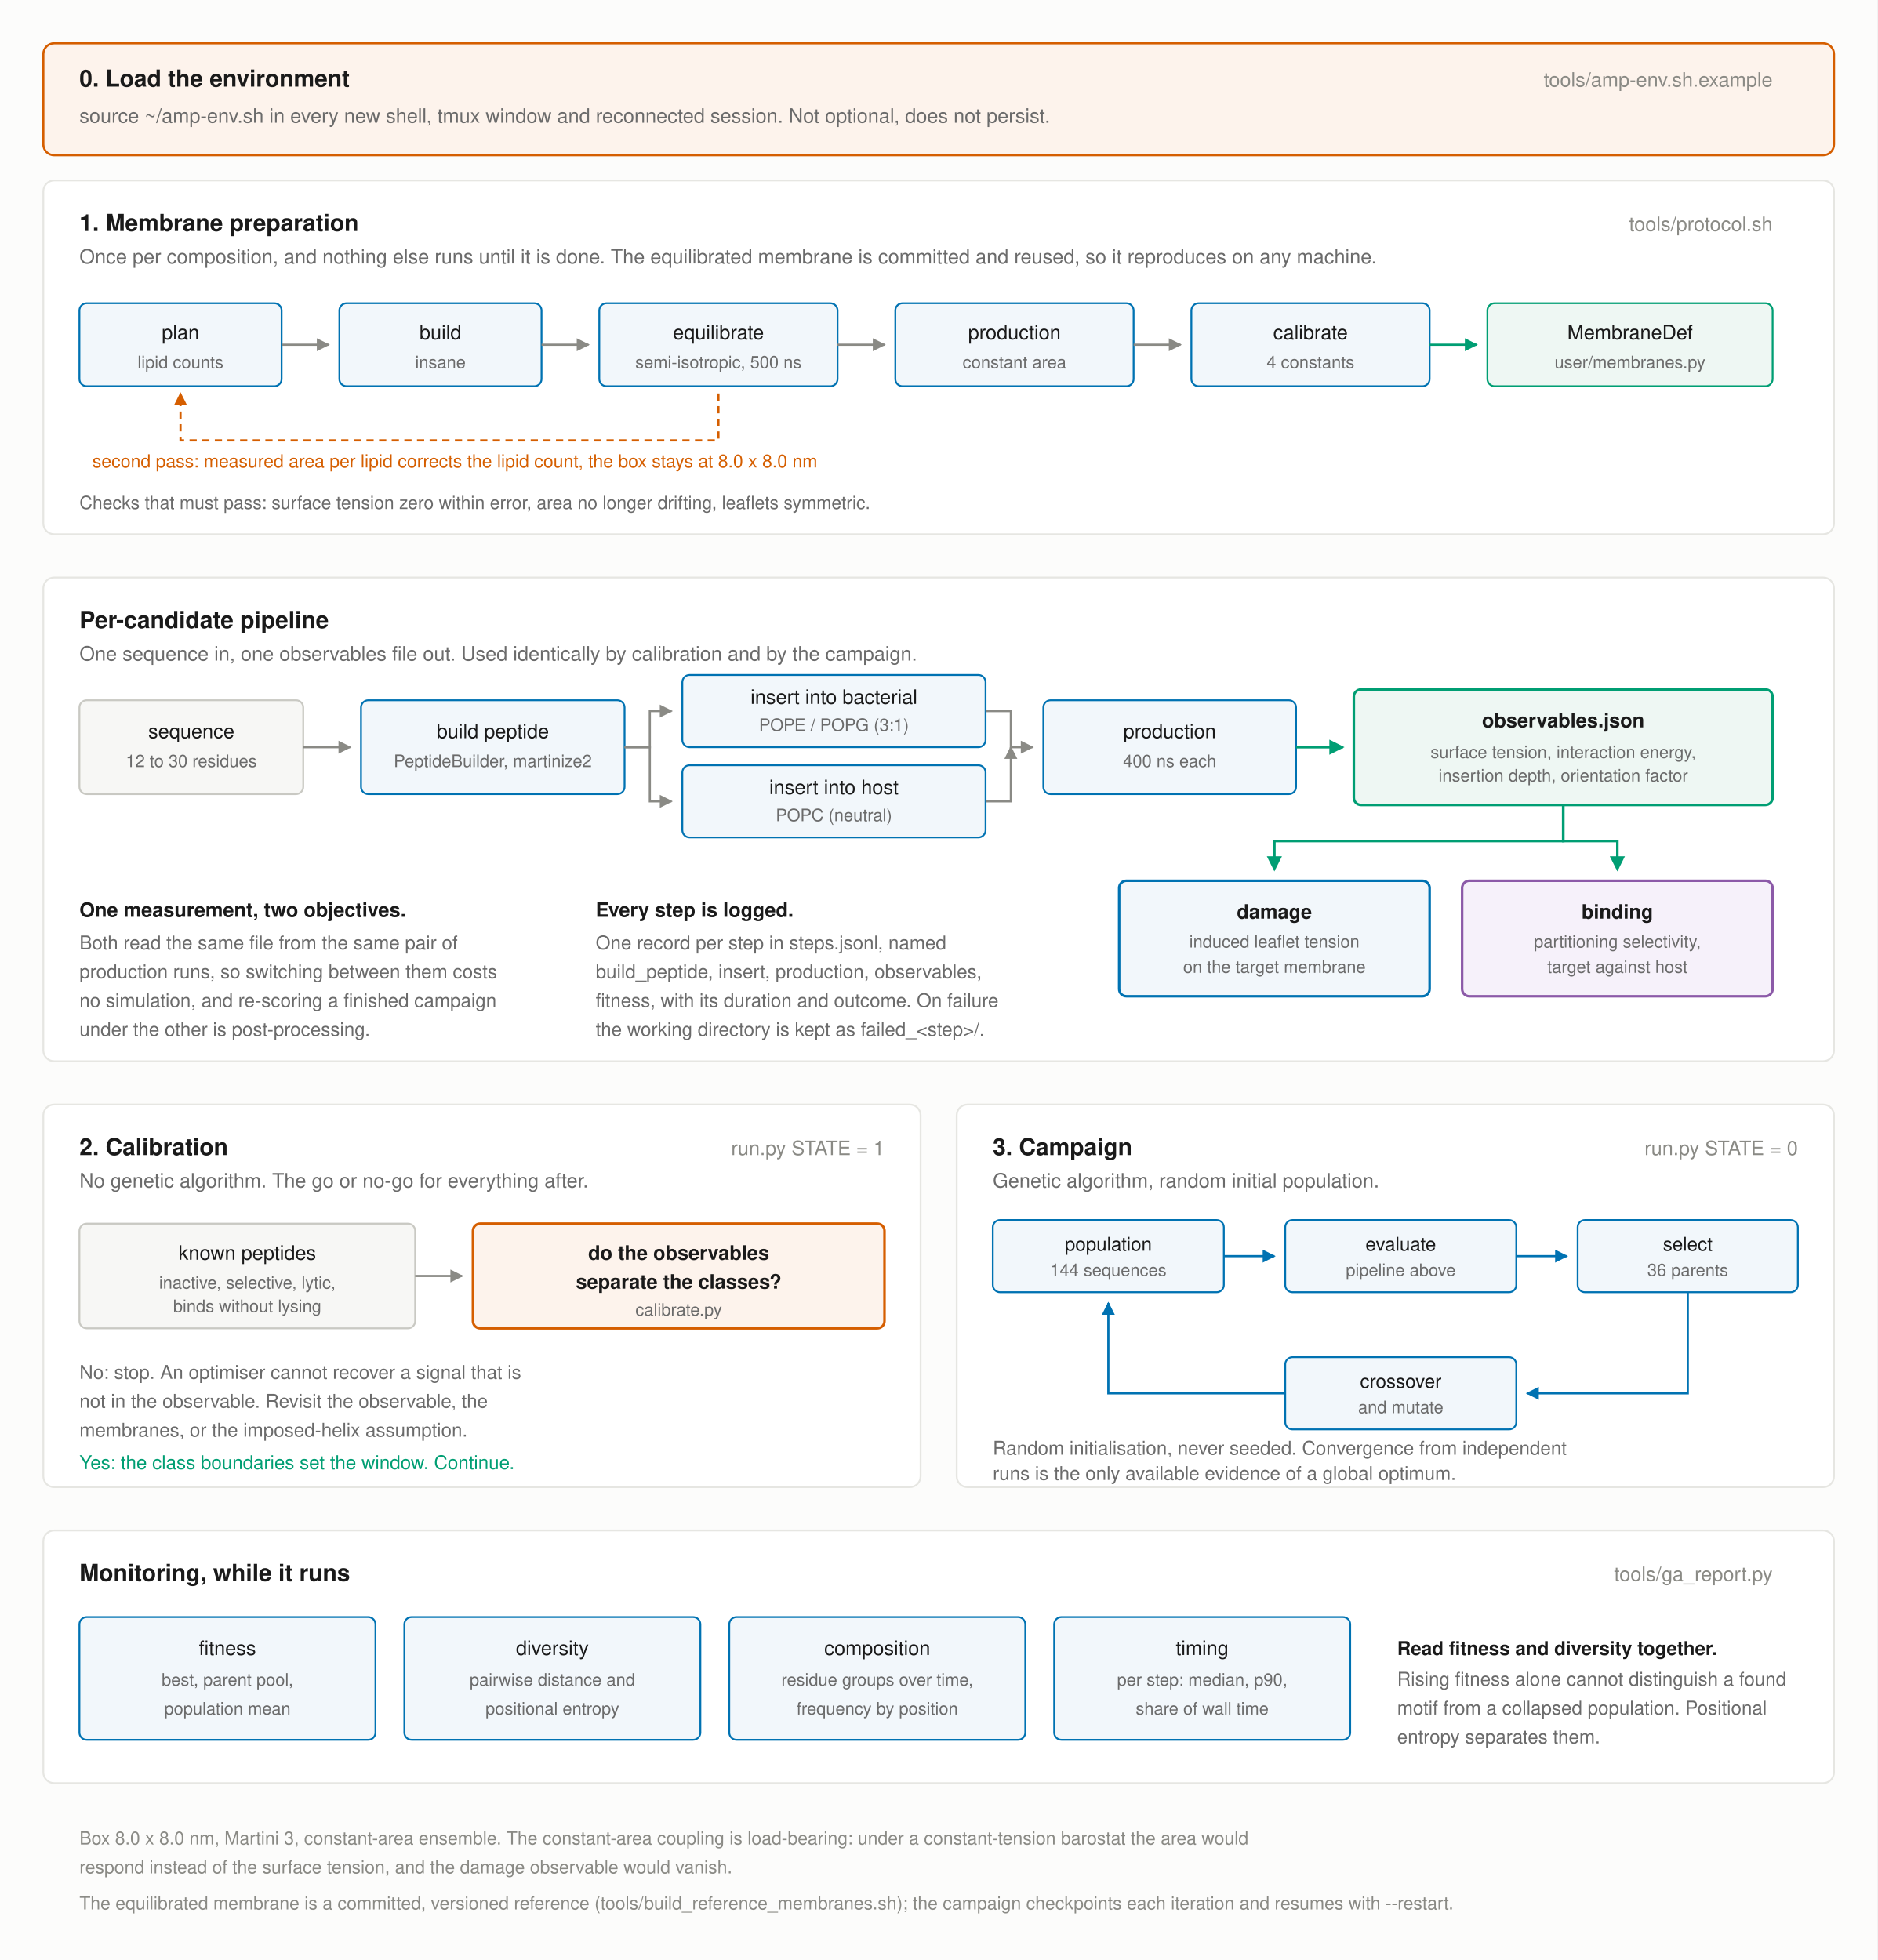
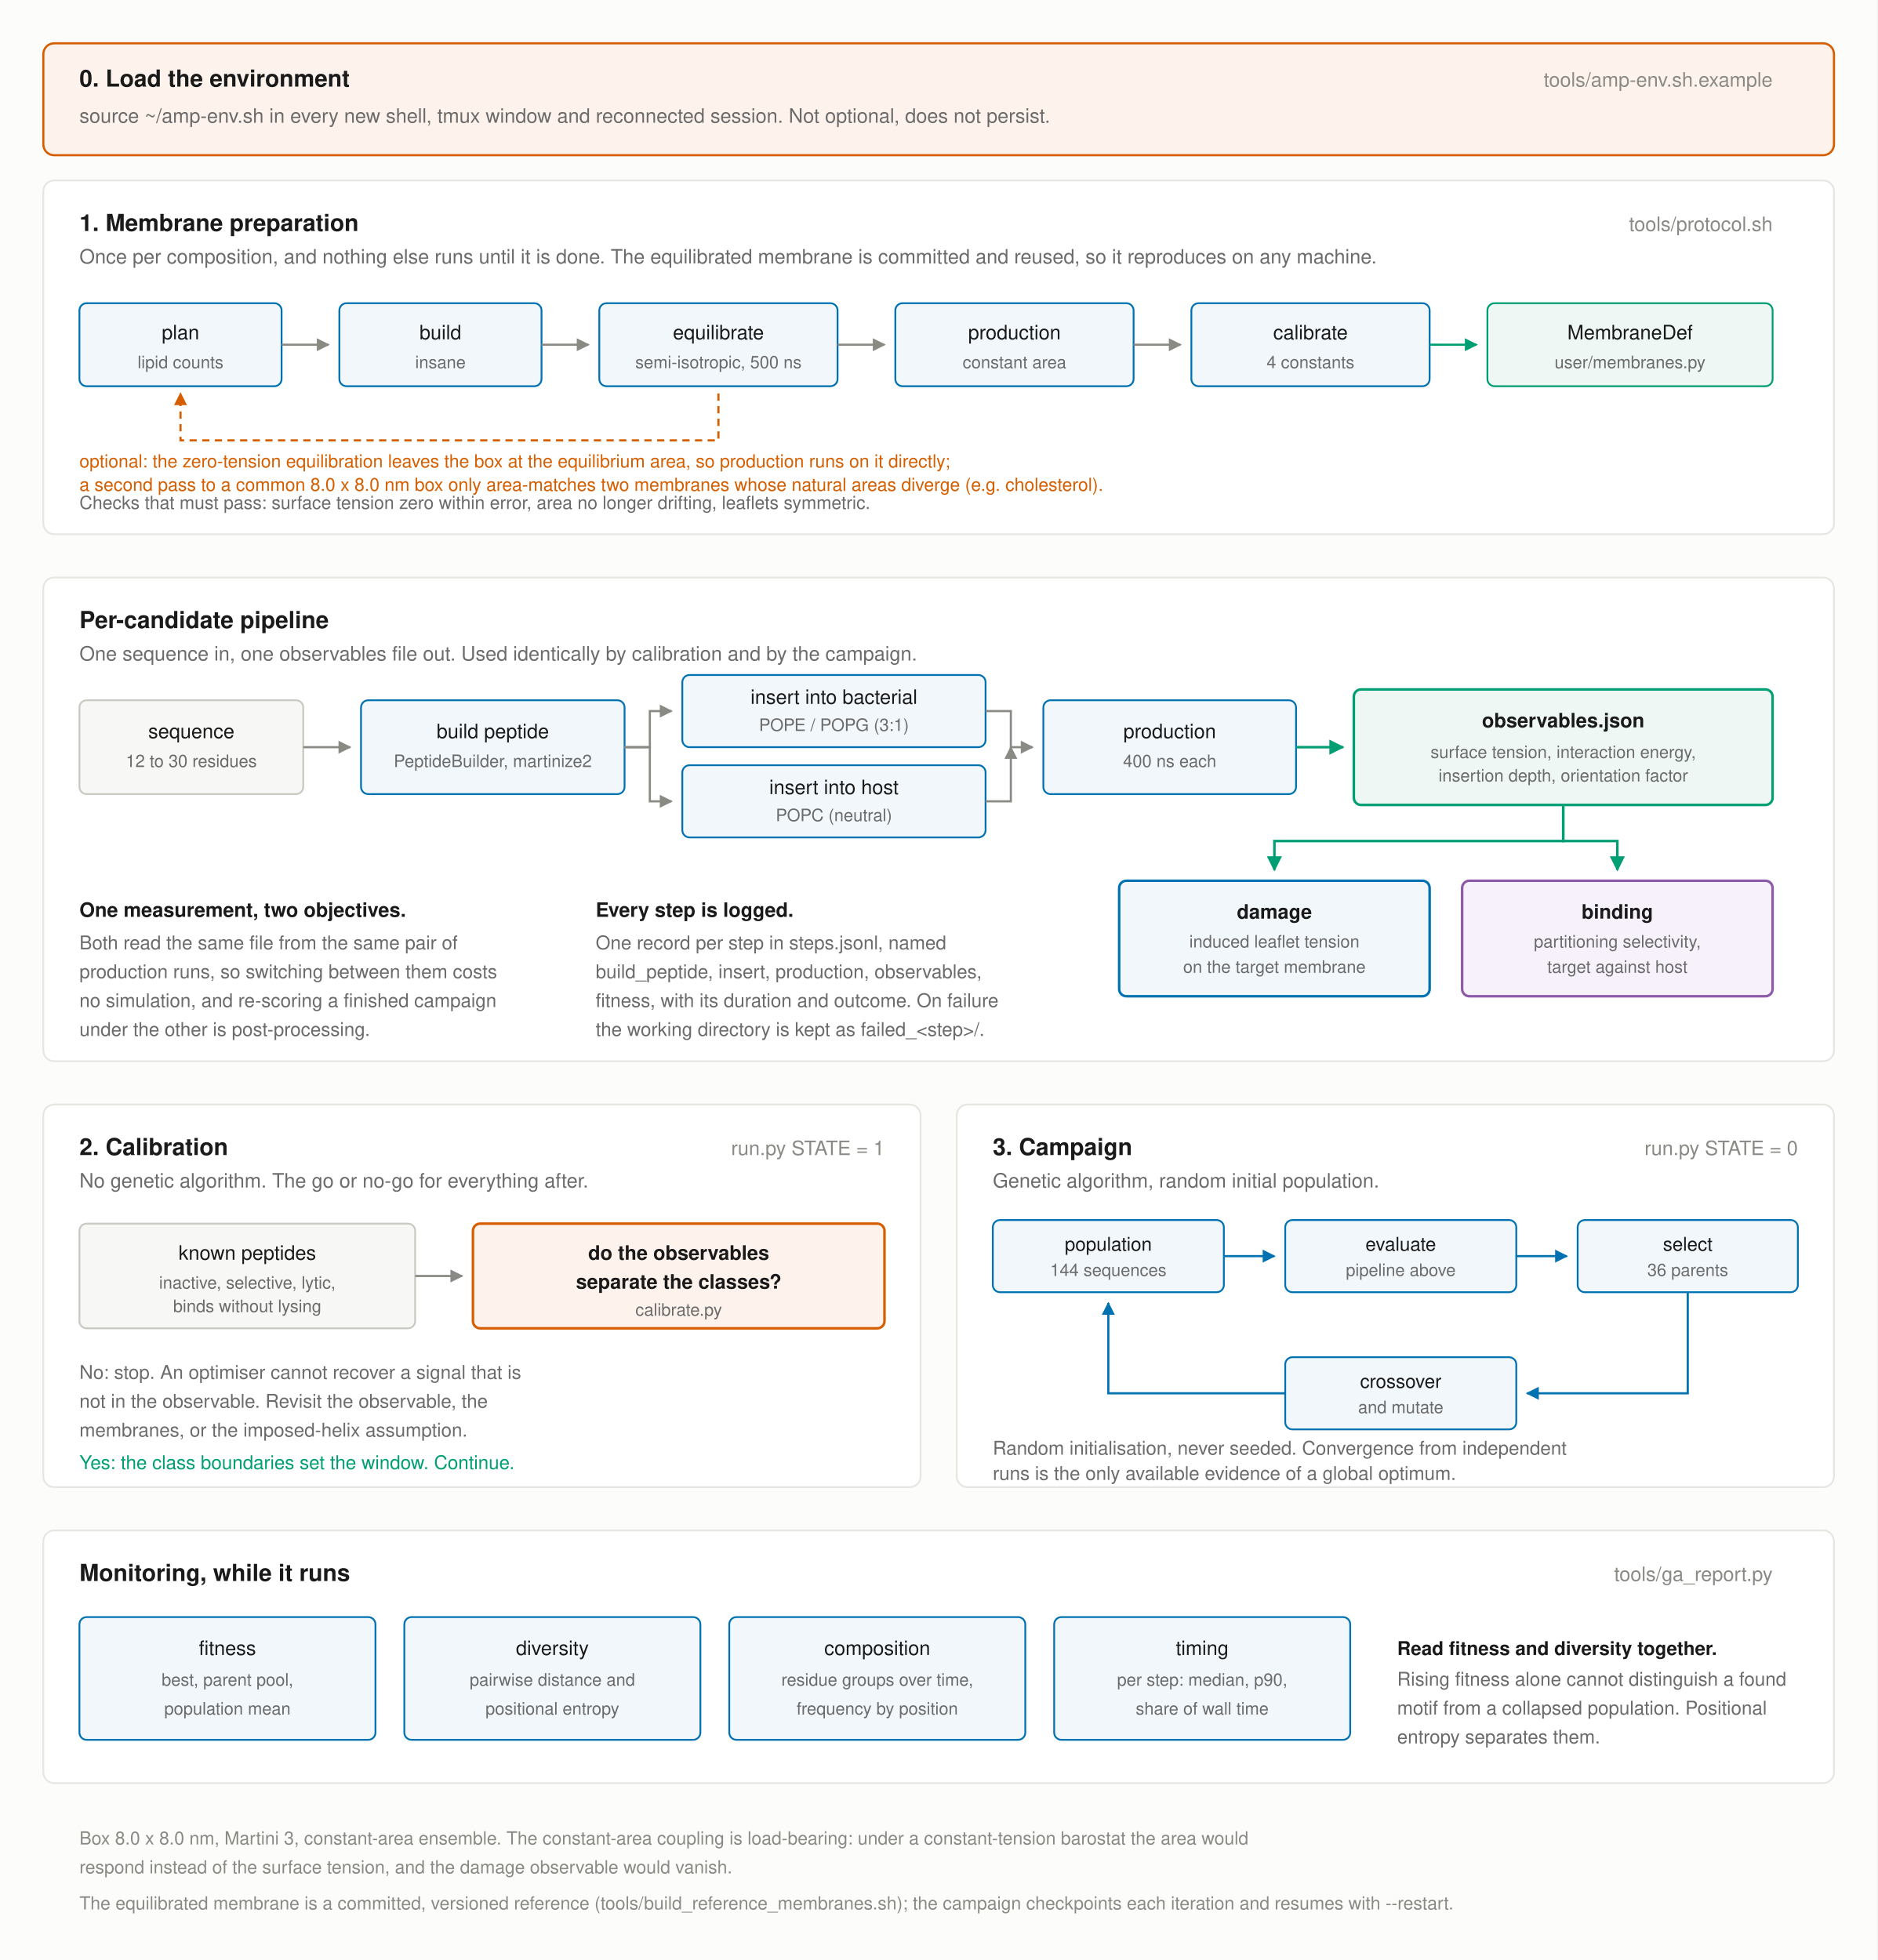
<svg xmlns="http://www.w3.org/2000/svg" viewBox="0 0 1040 1086" width="1040" height="1086" font-family="-apple-system, BlinkMacSystemFont, 'Segoe UI', Helvetica, Arial, sans-serif">
  <defs>
    <marker id="arrow" viewBox="0 0 10 10" refX="9" refY="5" markerWidth="6" markerHeight="6" orient="auto-start-reverse">
      <path d="M 0 0 L 10 5 L 0 10 z" fill="#8a8a85" />
    </marker>
    <marker id="arrowBlue" viewBox="0 0 10 10" refX="9" refY="5" markerWidth="6" markerHeight="6" orient="auto-start-reverse">
      <path d="M 0 0 L 10 5 L 0 10 z" fill="#0072B2" />
    </marker>
    <marker id="arrowGreen" viewBox="0 0 10 10" refX="9" refY="5" markerWidth="6" markerHeight="6" orient="auto-start-reverse">
      <path d="M 0 0 L 10 5 L 0 10 z" fill="#009E73" />
    </marker>
    <marker id="arrowOrange" viewBox="0 0 10 10" refX="9" refY="5" markerWidth="6" markerHeight="6" orient="auto-start-reverse">
      <path d="M 0 0 L 10 5 L 0 10 z" fill="#D55E00" />
    </marker>
  </defs>
  <rect width="1040" height="1086" fill="#fcfcfb" />
  <rect x="24" y="24" width="992" height="62" rx="6" fill="#fdf3ec" stroke="#D55E00" stroke-width="1.2" />
  <text x="44" y="48" font-size="13" font-weight="600" fill="#1a1a1a">0. Load the environment</text>
  <text x="44" y="68" font-size="11" fill="#6b6b6b">source ~/amp-env.sh  in every new shell, tmux window and reconnected session. Not optional, does not persist.</text>
  <text x="982" y="48" font-size="11" fill="#8a8a85" text-anchor="end">tools/amp-env.sh.example</text>
  <rect x="24" y="100.0" width="992" height="196" rx="6" fill="#ffffff" stroke="#e6e6e2" stroke-width="1" />
  <text x="44" y="128.0" font-size="13" font-weight="600" fill="#1a1a1a">1. Membrane preparation</text>
  <text x="44" y="146.0" font-size="11" fill="#6b6b6b">Once per composition, and nothing else runs until it is done. The equilibrated membrane is committed and reused, so it reproduces on any machine.</text>
  <text x="982" y="128.0" font-size="11" fill="#8a8a85" text-anchor="end">tools/protocol.sh</text>
  <g font-size="11">
    <rect x="44" y="168.0" width="112" height="46" rx="4" fill="#f2f7fb" stroke="#0072B2" stroke-width="1" />
    <text x="100" y="188.0" text-anchor="middle" fill="#1a1a1a">plan</text>
    <text x="100" y="204.0" text-anchor="middle" fill="#6b6b6b" font-size="9.5">lipid counts</text>
    <rect x="188" y="168.0" width="112" height="46" rx="4" fill="#f2f7fb" stroke="#0072B2" stroke-width="1" />
    <text x="244" y="188.0" text-anchor="middle" fill="#1a1a1a">build</text>
    <text x="244" y="204.0" text-anchor="middle" fill="#6b6b6b" font-size="9.5">insane</text>
    <rect x="332" y="168.0" width="132" height="46" rx="4" fill="#f2f7fb" stroke="#0072B2" stroke-width="1" />
    <text x="398" y="188.0" text-anchor="middle" fill="#1a1a1a">equilibrate</text>
    <text x="398" y="204.0" text-anchor="middle" fill="#6b6b6b" font-size="9.5">semi-isotropic, 500 ns</text>
    <rect x="496" y="168.0" width="132" height="46" rx="4" fill="#f2f7fb" stroke="#0072B2" stroke-width="1" />
    <text x="562" y="188.0" text-anchor="middle" fill="#1a1a1a">production</text>
    <text x="562" y="204.0" text-anchor="middle" fill="#6b6b6b" font-size="9.5">constant area</text>
    <rect x="660" y="168.0" width="132" height="46" rx="4" fill="#f2f7fb" stroke="#0072B2" stroke-width="1" />
    <text x="726" y="188.0" text-anchor="middle" fill="#1a1a1a">calibrate</text>
    <text x="726" y="204.0" text-anchor="middle" fill="#6b6b6b" font-size="9.5">4 constants</text>
    <rect x="824" y="168.0" width="158" height="46" rx="4" fill="#eef7f3" stroke="#009E73" stroke-width="1" />
    <text x="903" y="188.0" text-anchor="middle" fill="#1a1a1a">MembraneDef</text>
    <text x="903" y="204.0" text-anchor="middle" fill="#6b6b6b" font-size="9.5">user/membranes.py</text>
  </g>
  <g stroke="#8a8a85" stroke-width="1.2" fill="none" marker-end="url(#arrow)">
    <path d="M 156 191.0 L 182 191.0" />
    <path d="M 300 191.0 L 326 191.0" />
    <path d="M 464 191.0 L 490 191.0" />
    <path d="M 628 191.0 L 654 191.0" />
  </g>
  <path d="M 792 191.0 L 818 191.0" stroke="#009E73" stroke-width="1.2" fill="none" marker-end="url(#arrowGreen)" />
  <path d="M 398 218.0 L 398 244.0 L 100 244.0 L 100 218.0" stroke="#D55E00" stroke-width="1.2" fill="none" stroke-dasharray="4 3" marker-end="url(#arrowOrange)" />
-   <text x="252" y="259.0" font-size="10" fill="#D55E00" text-anchor="middle">second pass: measured area per lipid corrects the lipid count, the box stays at 8.0 x 8.0 nm</text>
+   <text x="44" y="259.0" font-size="10" fill="#D55E00">optional: the zero-tension equilibration leaves the box at the equilibrium area, so production runs on it directly;</text>
+   <text x="44" y="272.0" font-size="10" fill="#D55E00">a second pass to a common 8.0 x 8.0 nm box only area-matches two membranes whose natural areas diverge (e.g. cholesterol).</text>
  <text x="44" y="282.0" font-size="10" fill="#6b6b6b">Checks that must pass: surface tension zero within error, area no longer drifting, leaflets symmetric.</text>
  <rect x="24" y="320.0" width="992" height="268" rx="6" fill="#ffffff" stroke="#e6e6e2" stroke-width="1" />
  <text x="44" y="348.0" font-size="13" font-weight="600" fill="#1a1a1a">Per-candidate pipeline</text>
  <text x="44" y="366.0" font-size="11" fill="#6b6b6b">One sequence in, one observables file out. Used identically by calibration and by the campaign.</text>
  <g font-size="11">
    <rect x="44" y="388.0" width="124" height="52" rx="4" fill="#f7f7f5" stroke="#c9c9c3" stroke-width="1" />
    <text x="106" y="409.0" text-anchor="middle" fill="#1a1a1a">sequence</text>
    <text x="106" y="425.0" text-anchor="middle" fill="#6b6b6b" font-size="9.5">12 to 30 residues</text>
    <rect x="200" y="388.0" width="146" height="52" rx="4" fill="#f2f7fb" stroke="#0072B2" stroke-width="1" />
    <text x="273" y="409.0" text-anchor="middle" fill="#1a1a1a">build peptide</text>
    <text x="273" y="425.0" text-anchor="middle" fill="#6b6b6b" font-size="9.5">PeptideBuilder, martinize2</text>
    <rect x="378" y="374.0" width="168" height="40" rx="4" fill="#f2f7fb" stroke="#0072B2" stroke-width="1" />
    <text x="462" y="390.0" text-anchor="middle" fill="#1a1a1a">insert into bacterial</text>
    <text x="462" y="405.0" text-anchor="middle" fill="#6b6b6b" font-size="9.5">POPE / POPG (3:1)</text>
    <rect x="378" y="424.0" width="168" height="40" rx="4" fill="#f2f7fb" stroke="#0072B2" stroke-width="1" />
    <text x="462" y="440.0" text-anchor="middle" fill="#1a1a1a">insert into host</text>
    <text x="462" y="455.0" text-anchor="middle" fill="#6b6b6b" font-size="9.5">POPC (neutral)</text>
    <rect x="578" y="388.0" width="140" height="52" rx="4" fill="#f2f7fb" stroke="#0072B2" stroke-width="1" />
    <text x="648" y="409.0" text-anchor="middle" fill="#1a1a1a">production</text>
    <text x="648" y="425.0" text-anchor="middle" fill="#6b6b6b" font-size="9.5">400 ns each</text>
    <rect x="750" y="382.0" width="232" height="64" rx="4" fill="#eef7f3" stroke="#009E73" stroke-width="1.4" />
    <text x="866" y="403.0" text-anchor="middle" fill="#1a1a1a" font-weight="600">observables.json</text>
    <text x="866" y="420.0" text-anchor="middle" fill="#6b6b6b" font-size="9.5">surface tension, interaction energy,</text>
    <text x="866" y="433.0" text-anchor="middle" fill="#6b6b6b" font-size="9.5">insertion depth, orientation factor</text>
  </g>
  <g stroke="#8a8a85" stroke-width="1.2" fill="none" marker-end="url(#arrow)">
    <path d="M 168 414.0 L 194 414.0" />
    <path d="M 346 414.0 L 360 414.0 L 360 394.0 L 372 394.0" />
    <path d="M 346 414.0 L 360 414.0 L 360 444.0 L 372 444.0" />
    <path d="M 546 394.0 L 560 394.0 L 560 414.0 L 572 414.0" />
    <path d="M 546 444.0 L 560 444.0 L 560 414.0" />
  </g>
  <path d="M 718 414.0 L 744 414.0" stroke="#009E73" stroke-width="1.4" fill="none" marker-end="url(#arrowGreen)" />
  <g font-size="11">
    <rect x="620" y="488.0" width="172" height="64" rx="4" fill="#f2f7fb" stroke="#0072B2" stroke-width="1.4" />
    <text x="706" y="509.0" text-anchor="middle" fill="#1a1a1a" font-weight="600">damage</text>
    <text x="706" y="525.0" text-anchor="middle" fill="#6b6b6b" font-size="9.5">induced leaflet tension</text>
    <text x="706" y="539.0" text-anchor="middle" fill="#6b6b6b" font-size="9.5">on the target membrane</text>
    <rect x="810" y="488.0" width="172" height="64" rx="4" fill="#f6f1fa" stroke="#8C5AA8" stroke-width="1.4" />
    <text x="896" y="509.0" text-anchor="middle" fill="#1a1a1a" font-weight="600">binding</text>
    <text x="896" y="525.0" text-anchor="middle" fill="#6b6b6b" font-size="9.5">partitioning selectivity,</text>
    <text x="896" y="539.0" text-anchor="middle" fill="#6b6b6b" font-size="9.5">target against host</text>
  </g>
  <g stroke="#009E73" stroke-width="1.4" fill="none" marker-end="url(#arrowGreen)">
    <path d="M 866 446.0 L 866 466.0 L 706 466.0 L 706 482.0" />
    <path d="M 866 446.0 L 866 466.0 L 896 466.0 L 896 482.0" />
  </g>
  <text x="44" y="508.0" font-size="11" fill="#1a1a1a" font-weight="600">One measurement, two objectives.</text>
  <text x="44" y="526.0" font-size="10.5" fill="#6b6b6b">Both read the same file from the same pair of</text>
  <text x="44" y="542.0" font-size="10.5" fill="#6b6b6b">production runs, so switching between them costs</text>
  <text x="44" y="558.0" font-size="10.5" fill="#6b6b6b">no simulation, and re-scoring a finished campaign</text>
  <text x="44" y="574.0" font-size="10.5" fill="#6b6b6b">under the other is post-processing.</text>
  <text x="330" y="508.0" font-size="11" fill="#1a1a1a" font-weight="600">Every step is logged.</text>
  <text x="330" y="526.0" font-size="10.5" fill="#6b6b6b">One record per step in steps.jsonl, named</text>
  <text x="330" y="542.0" font-size="10.5" fill="#6b6b6b">build_peptide, insert, production, observables,</text>
  <text x="330" y="558.0" font-size="10.5" fill="#6b6b6b">fitness, with its duration and outcome. On failure</text>
  <text x="330" y="574.0" font-size="10.5" fill="#6b6b6b">the working directory is kept as failed_&lt;step&gt;/.</text>
  <rect x="24" y="612.0" width="486" height="212" rx="6" fill="#ffffff" stroke="#e6e6e2" stroke-width="1" />
  <text x="44" y="640.0" font-size="13" font-weight="600" fill="#1a1a1a">2. Calibration</text>
  <text x="44" y="658.0" font-size="11" fill="#6b6b6b">No genetic algorithm. The go or no-go for everything after.</text>
  <text x="490" y="640.0" font-size="11" fill="#8a8a85" text-anchor="end">run.py STATE = 1</text>
  <g font-size="11">
    <rect x="44" y="678.0" width="186" height="58" rx="4" fill="#f7f7f5" stroke="#c9c9c3" stroke-width="1" />
    <text x="137" y="698.0" text-anchor="middle" fill="#1a1a1a">known peptides</text>
    <text x="137" y="714.0" text-anchor="middle" fill="#6b6b6b" font-size="9.5">inactive, selective, lytic,</text>
    <text x="137" y="727.0" text-anchor="middle" fill="#6b6b6b" font-size="9.5">binds without lysing</text>
    <rect x="262" y="678.0" width="228" height="58" rx="4" fill="#fdf3ec" stroke="#D55E00" stroke-width="1.4" />
    <text x="376" y="698.0" text-anchor="middle" fill="#1a1a1a" font-weight="600">do the observables</text>
    <text x="376" y="714.0" text-anchor="middle" fill="#1a1a1a" font-weight="600">separate the classes?</text>
    <text x="376" y="729.0" text-anchor="middle" fill="#6b6b6b" font-size="9.5">calibrate.py</text>
  </g>
  <path d="M 230 707.0 L 256 707.0" stroke="#8a8a85" stroke-width="1.2" fill="none" marker-end="url(#arrow)" />
  <text x="44" y="764.0" font-size="10.5" fill="#6b6b6b">No: stop. An optimiser cannot recover a signal that is</text>
  <text x="44" y="780.0" font-size="10.5" fill="#6b6b6b">not in the observable. Revisit the observable, the</text>
  <text x="44" y="796.0" font-size="10.5" fill="#6b6b6b">membranes, or the imposed-helix assumption.</text>
  <text x="44" y="814.0" font-size="10.5" fill="#009E73">Yes: the class boundaries set the window. Continue.</text>
  <rect x="530" y="612.0" width="486" height="212" rx="6" fill="#ffffff" stroke="#e6e6e2" stroke-width="1" />
  <text x="550" y="640.0" font-size="13" font-weight="600" fill="#1a1a1a">3. Campaign</text>
  <text x="550" y="658.0" font-size="11" fill="#6b6b6b">Genetic algorithm, random initial population.</text>
  <text x="996" y="640.0" font-size="11" fill="#8a8a85" text-anchor="end">run.py STATE = 0</text>
  <g font-size="10.5">
    <rect x="550" y="676.0" width="128" height="40" rx="4" fill="#f2f7fb" stroke="#0072B2" stroke-width="1" />
    <text x="614" y="693.0" text-anchor="middle" fill="#1a1a1a">population</text>
    <text x="614" y="707.0" text-anchor="middle" fill="#6b6b6b" font-size="9.5">144 sequences</text>
    <rect x="712" y="676.0" width="128" height="40" rx="4" fill="#f2f7fb" stroke="#0072B2" stroke-width="1" />
    <text x="776" y="693.0" text-anchor="middle" fill="#1a1a1a">evaluate</text>
    <text x="776" y="707.0" text-anchor="middle" fill="#6b6b6b" font-size="9.5">pipeline above</text>
    <rect x="874" y="676.0" width="122" height="40" rx="4" fill="#f2f7fb" stroke="#0072B2" stroke-width="1" />
    <text x="935" y="693.0" text-anchor="middle" fill="#1a1a1a">select</text>
    <text x="935" y="707.0" text-anchor="middle" fill="#6b6b6b" font-size="9.5">36 parents</text>
    <rect x="712" y="752.0" width="128" height="40" rx="4" fill="#f2f7fb" stroke="#0072B2" stroke-width="1" />
    <text x="776" y="769.0" text-anchor="middle" fill="#1a1a1a">crossover</text>
    <text x="776" y="783.0" text-anchor="middle" fill="#6b6b6b" font-size="9.5">and mutate</text>
  </g>
  <g stroke="#0072B2" stroke-width="1.2" fill="none" marker-end="url(#arrowBlue)">
    <path d="M 678 696.0 L 706 696.0" />
    <path d="M 840 696.0 L 868 696.0" />
    <path d="M 935 716.0 L 935 772.0 L 846 772.0" />
    <path d="M 712 772.0 L 614 772.0 L 614 722.0" />
  </g>
  <text x="550" y="806.0" font-size="10.5" fill="#6b6b6b">Random initialisation, never seeded. Convergence from independent</text>
  <text x="550" y="820.0" font-size="10.5" fill="#6b6b6b">runs is the only available evidence of a global optimum.</text>
  <rect x="24" y="848.0" width="992" height="140" rx="6" fill="#ffffff" stroke="#e6e6e2" stroke-width="1" />
  <text x="44" y="876.0" font-size="13" font-weight="600" fill="#1a1a1a">Monitoring, while it runs</text>
  <text x="982" y="876.0" font-size="11" fill="#8a8a85" text-anchor="end">tools/ga_report.py</text>
  <g font-size="11">
    <rect x="44" y="896.0" width="164" height="68" rx="4" fill="#f2f7fb" stroke="#0072B2" stroke-width="1" />
    <text x="126" y="917.0" text-anchor="middle" fill="#1a1a1a">fitness</text>
    <text x="126" y="934.0" text-anchor="middle" fill="#6b6b6b" font-size="9.5">best, parent pool,</text>
    <text x="126" y="950.0" text-anchor="middle" fill="#6b6b6b" font-size="9.5">population mean</text>
    <rect x="224" y="896.0" width="164" height="68" rx="4" fill="#f2f7fb" stroke="#0072B2" stroke-width="1" />
    <text x="306" y="917.0" text-anchor="middle" fill="#1a1a1a">diversity</text>
    <text x="306" y="934.0" text-anchor="middle" fill="#6b6b6b" font-size="9.5">pairwise distance and</text>
    <text x="306" y="950.0" text-anchor="middle" fill="#6b6b6b" font-size="9.5">positional entropy</text>
    <rect x="404" y="896.0" width="164" height="68" rx="4" fill="#f2f7fb" stroke="#0072B2" stroke-width="1" />
    <text x="486" y="917.0" text-anchor="middle" fill="#1a1a1a">composition</text>
    <text x="486" y="934.0" text-anchor="middle" fill="#6b6b6b" font-size="9.5">residue groups over time,</text>
    <text x="486" y="950.0" text-anchor="middle" fill="#6b6b6b" font-size="9.5">frequency by position</text>
    <rect x="584" y="896.0" width="164" height="68" rx="4" fill="#f2f7fb" stroke="#0072B2" stroke-width="1" />
    <text x="666" y="917.0" text-anchor="middle" fill="#1a1a1a">timing</text>
    <text x="666" y="934.0" text-anchor="middle" fill="#6b6b6b" font-size="9.5">per step: median, p90,</text>
    <text x="666" y="950.0" text-anchor="middle" fill="#6b6b6b" font-size="9.5">share of wall time</text>
  </g>
  <text x="774" y="917.0" font-size="10.5" fill="#1a1a1a" font-weight="600">Read fitness and diversity together.</text>
  <text x="774" y="934.0" font-size="10.5" fill="#6b6b6b">Rising fitness alone cannot distinguish a found</text>
  <text x="774" y="950.0" font-size="10.5" fill="#6b6b6b">motif from a collapsed population. Positional</text>
  <text x="774" y="966.0" font-size="10.5" fill="#6b6b6b">entropy separates them.</text>
  <text x="44" y="1022.0" font-size="10" fill="#8a8a85">Box 8.0 x 8.0 nm, Martini 3, constant-area ensemble. The constant-area coupling is load-bearing: under a constant-tension barostat the area would</text>
  <text x="44" y="1038.0" font-size="10" fill="#8a8a85">respond instead of the surface tension, and the damage observable would vanish.</text>
  <text x="44" y="1058.0" font-size="10" fill="#8a8a85">The equilibrated membrane is a committed, versioned reference (tools/build_reference_membranes.sh); the campaign checkpoints each iteration and resumes with --restart.</text>
</svg>
